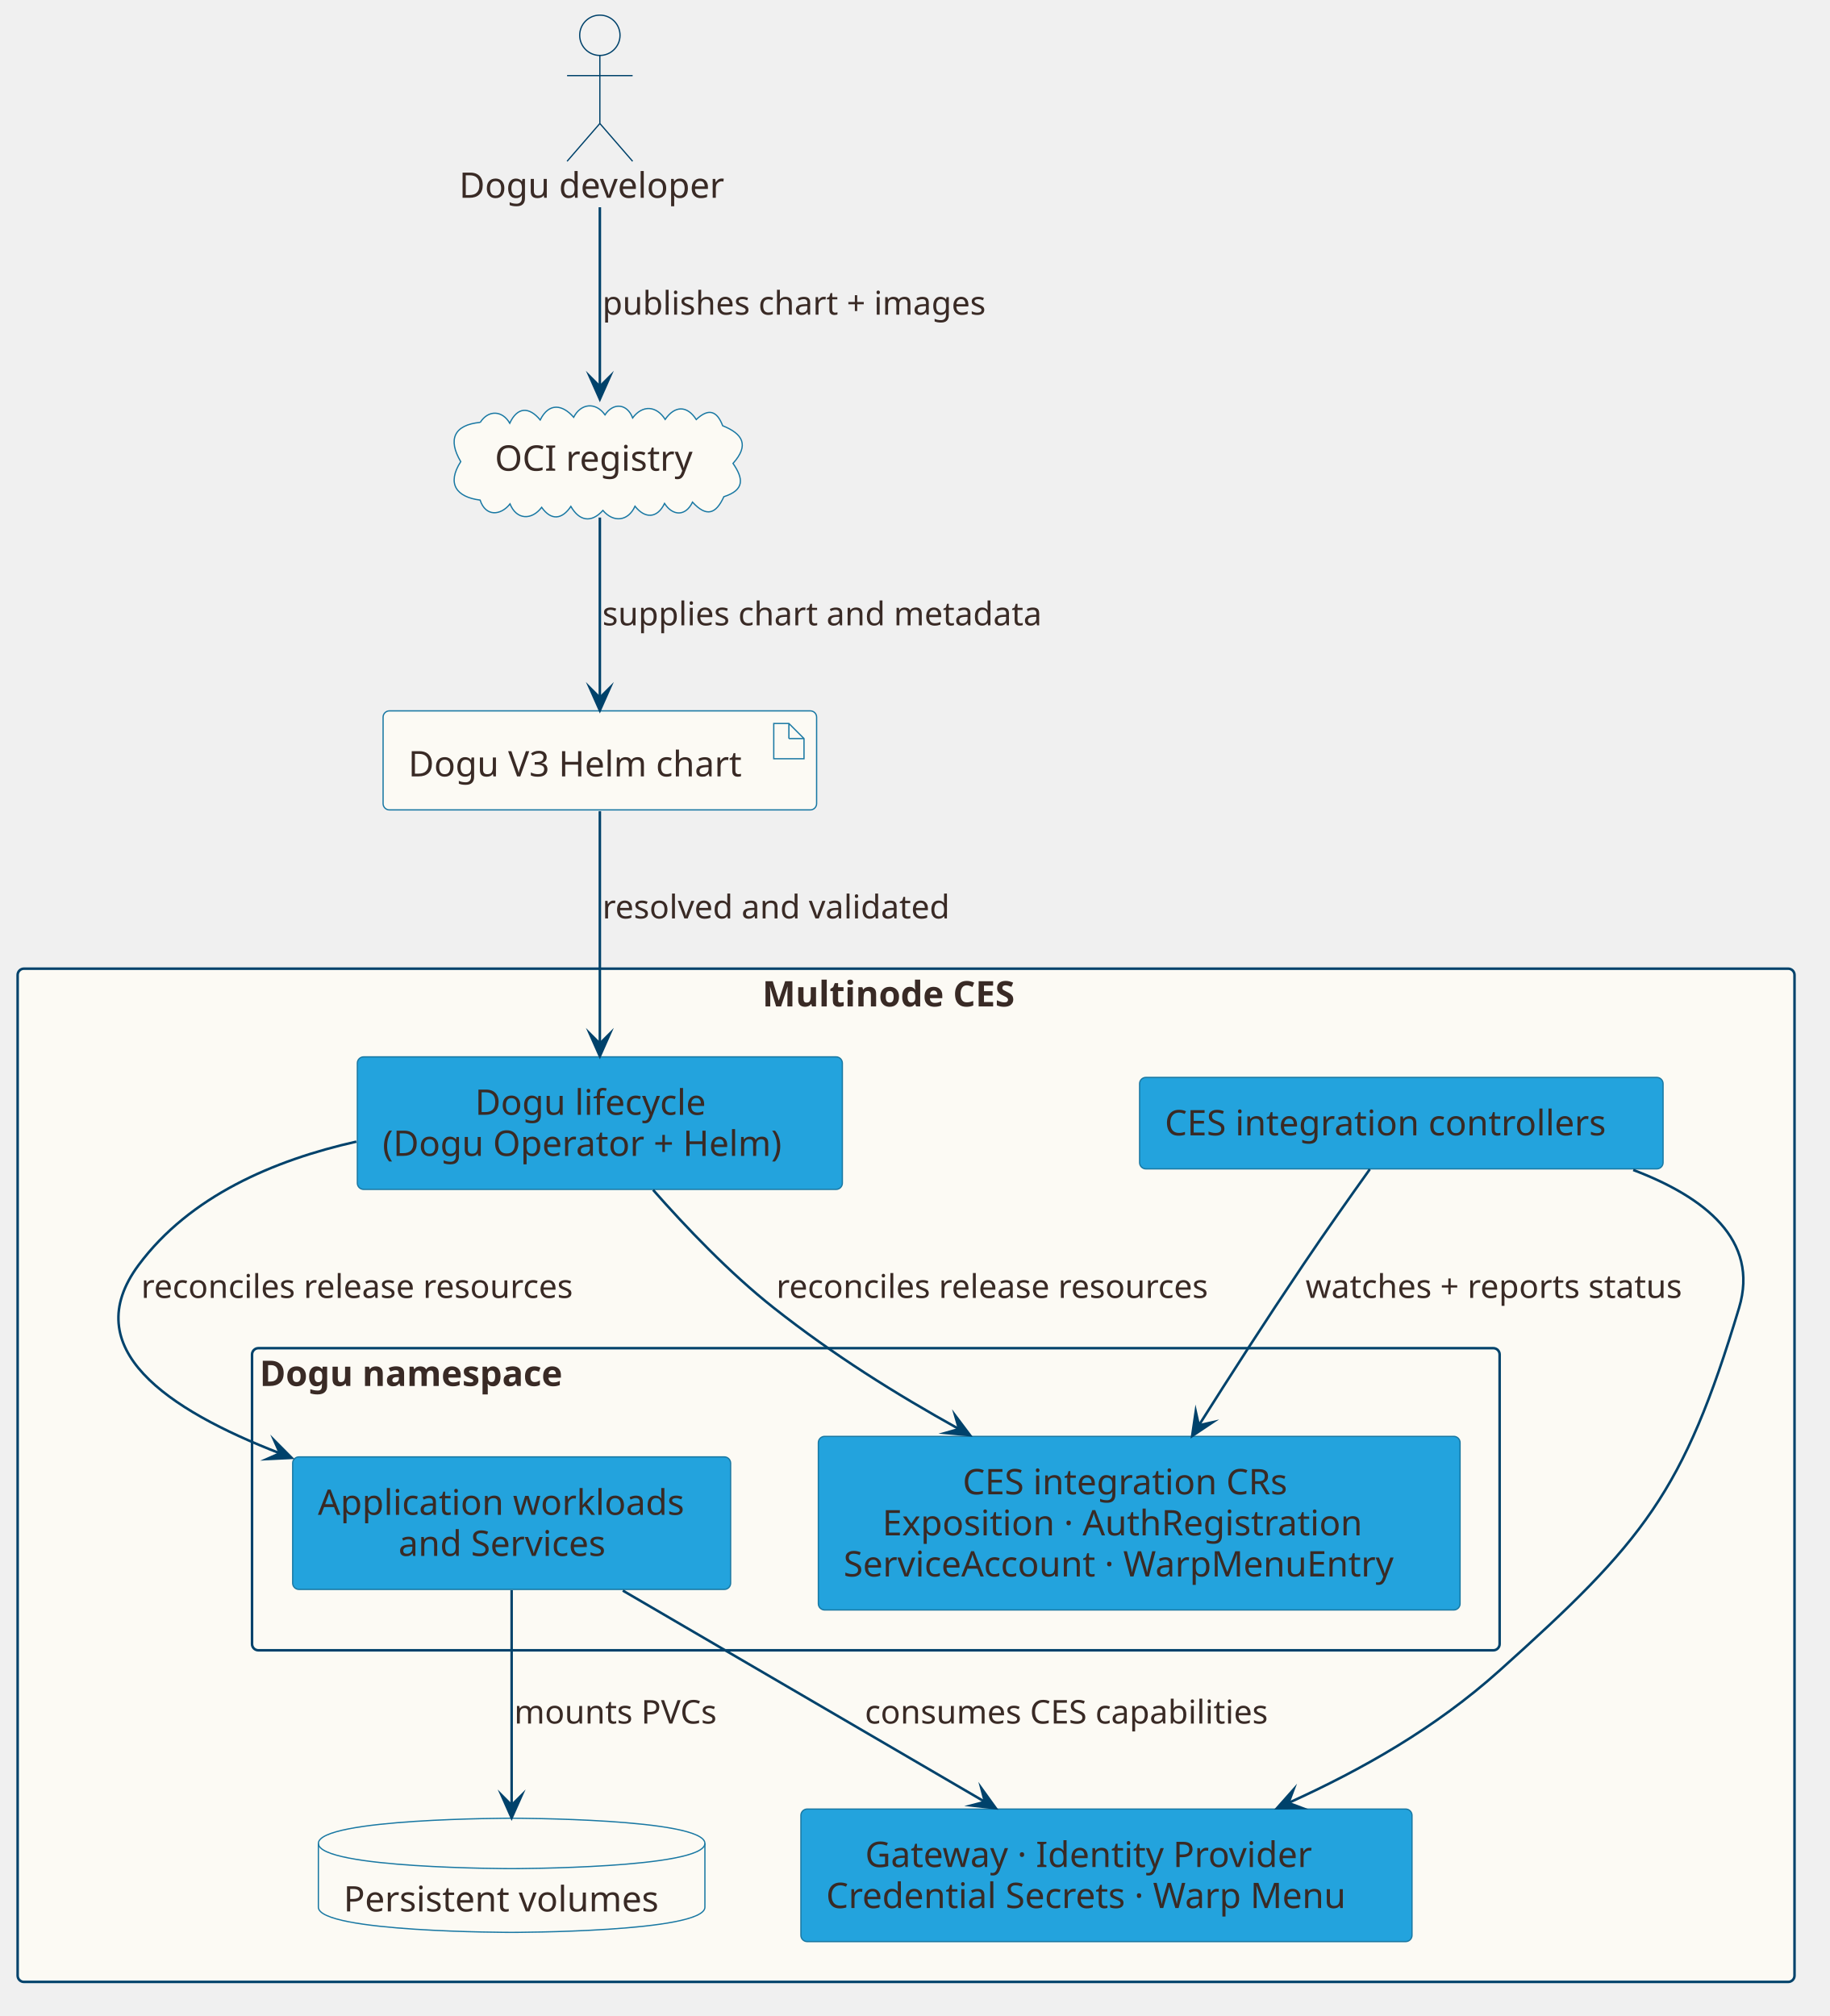
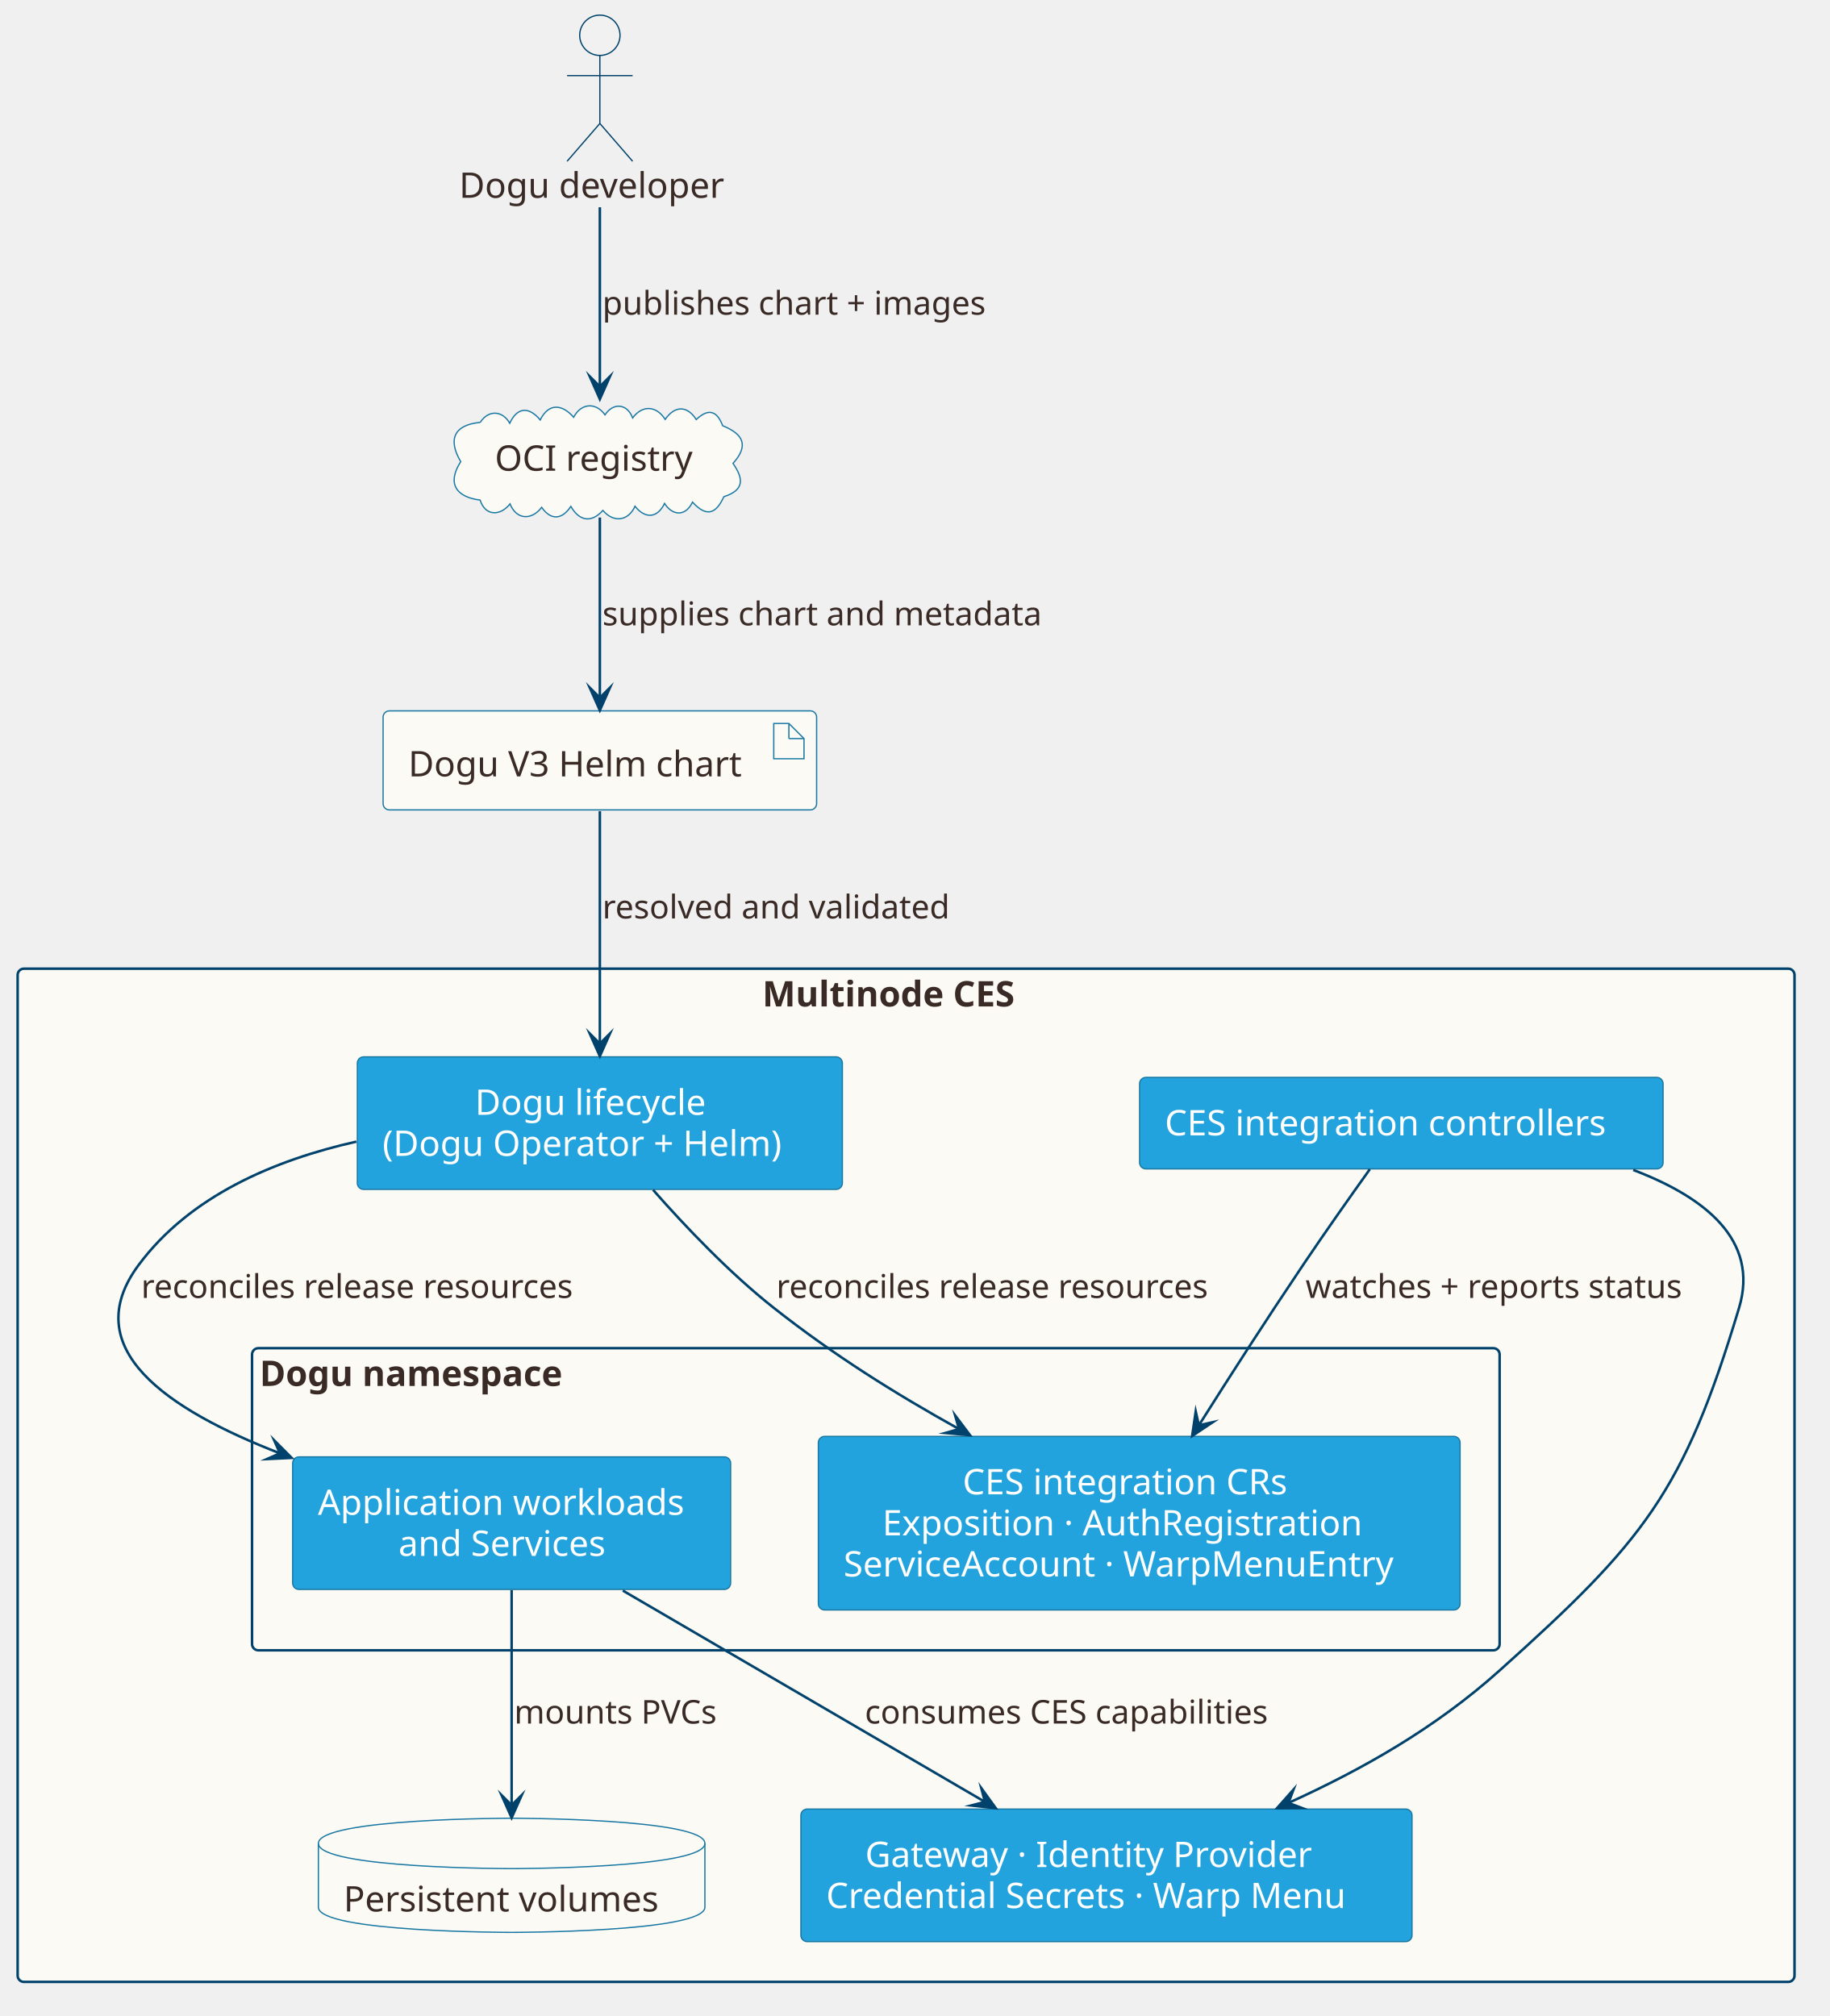
<svg xmlns="http://www.w3.org/2000/svg" contentStyleType="text/css" data-diagram-type="DESCRIPTION" height="800px" preserveAspectRatio="none" style="width:726px;height:800px;background:#FFFFFF;" version="1.1" viewBox="0 0 726 800" width="726px" zoomAndPan="magnify">
  <defs />
  <g>
    <g class="cluster" data-qualified-name="Multinode CES" data-source-line="51" id="ent0004">
      <rect fill="#FCFAF4" height="402.08" rx="2.5" ry="2.5" style="stroke:#00426B;stroke-width:1;" width="705" x="7" y="384.39" />
      <text fill="#392A25" font-family="sans-serif" font-size="14" font-weight="700" lengthAdjust="spacing" textLength="114.085" x="302.457" y="399.385">Multinode CES</text>
    </g>
    <g class="cluster" data-qualified-name="Multinode CES.Dogu namespace" data-source-line="54" id="ent0006">
      <rect fill="#FCFAF4" height="119.89" rx="2.5" ry="2.5" style="stroke:#00426B;stroke-width:1;" width="495" x="100" y="534.99" />
      <text fill="#392A25" font-family="sans-serif" font-size="14" font-weight="700" lengthAdjust="spacing" textLength="135.194" x="103" y="549.985">Dogu namespace</text>
    </g>
    <g class="entity" data-qualified-name="Multinode CES.lifecycle" data-source-line="52" id="ent0005">
      <rect fill="#23A3DD" height="52.594" rx="2.5" ry="2.5" style="stroke:#1978A3;stroke-width:0.5;" width="192.443" x="141.78" y="419.39" />
-       <text fill="#392A25" font-family="sans-serif" font-size="14" lengthAdjust="spacing" textLength="99.06" x="188.472" y="442.385">Dogu lifecycle</text>
-       <text fill="#392A25" font-family="sans-serif" font-size="14" lengthAdjust="spacing" textLength="172.443" x="151.78" y="458.682">(Dogu Operator + Helm)</text>
+       <text fill="#FFFFFF" font-family="sans-serif" font-size="14" lengthAdjust="spacing" textLength="99.06" x="188.472" y="442.385">Dogu lifecycle</text>
+       <text fill="#FFFFFF" font-family="sans-serif" font-size="14" lengthAdjust="spacing" textLength="172.443" x="151.78" y="458.682">(Dogu Operator + Helm)</text>
    </g>
    <g class="entity" data-qualified-name="Multinode CES.controllers" data-source-line="59" id="ent0009">
      <rect fill="#23A3DD" height="36.297" rx="2.5" ry="2.5" style="stroke:#1978A3;stroke-width:0.5;" width="207.701" x="452.15" y="427.54" />
-       <text fill="#392A25" font-family="sans-serif" font-size="14" lengthAdjust="spacing" textLength="187.701" x="462.15" y="450.535">CES integration controllers</text>
+       <text fill="#FFFFFF" font-family="sans-serif" font-size="14" lengthAdjust="spacing" textLength="187.701" x="462.15" y="450.535">CES integration controllers</text>
    </g>
    <g class="entity" data-qualified-name="Multinode CES.services" data-source-line="60" id="ent0010">
      <rect fill="#23A3DD" height="52.594" rx="2.5" ry="2.5" style="stroke:#1978A3;stroke-width:0.5;" width="242.469" x="317.77" y="717.88" />
-       <text fill="#392A25" font-family="sans-serif" font-size="14" lengthAdjust="spacing" textLength="191.495" x="343.257" y="740.875">Gateway · Identity Provider</text>
-       <text fill="#392A25" font-family="sans-serif" font-size="14" lengthAdjust="spacing" textLength="222.469" x="327.77" y="757.172">Credential Secrets · Warp Menu</text>
+       <text fill="#FFFFFF" font-family="sans-serif" font-size="14" lengthAdjust="spacing" textLength="191.495" x="343.257" y="740.875">Gateway · Identity Provider</text>
+       <text fill="#FFFFFF" font-family="sans-serif" font-size="14" lengthAdjust="spacing" textLength="222.469" x="327.77" y="757.172">Credential Secrets · Warp Menu</text>
    </g>
    <g class="entity" data-qualified-name="Multinode CES.storage" data-source-line="61" id="ent0011">
      <path d="M126.32,731.52 C126.32,721.52 203.001,721.52 203.001,721.52 C203.001,721.52 279.682,721.52 279.682,731.52 L279.682,756.817 C279.682,766.817 203.001,766.817 203.001,766.817 C203.001,766.817 126.32,766.817 126.32,756.817 L126.32,731.52" fill="#FCFAF4" style="stroke:#1978A3;stroke-width:0.5;" />
      <path d="M126.32,731.52 C126.32,741.52 203.001,741.52 203.001,741.52 C203.001,741.52 279.682,741.52 279.682,731.52" fill="none" style="stroke:#1978A3;stroke-width:0.5;" />
      <text fill="#392A25" font-family="sans-serif" font-size="14" lengthAdjust="spacing" textLength="133.362" x="136.32" y="758.515">Persistent volumes</text>
    </g>
    <g class="entity" data-qualified-name="Multinode CES.Dogu namespace.workloads" data-source-line="55" id="ent0007">
      <rect fill="#23A3DD" height="52.594" rx="2.5" ry="2.5" style="stroke:#1978A3;stroke-width:0.5;" width="173.768" x="116.12" y="578.13" />
-       <text fill="#392A25" font-family="sans-serif" font-size="14" lengthAdjust="spacing" textLength="153.768" x="126.12" y="601.125">Application workloads</text>
-       <text fill="#392A25" font-family="sans-serif" font-size="14" lengthAdjust="spacing" textLength="89.824" x="158.092" y="617.422">and Services</text>
+       <text fill="#FFFFFF" font-family="sans-serif" font-size="14" lengthAdjust="spacing" textLength="153.768" x="126.12" y="601.125">Application workloads</text>
+       <text fill="#FFFFFF" font-family="sans-serif" font-size="14" lengthAdjust="spacing" textLength="89.824" x="158.092" y="617.422">and Services</text>
    </g>
    <g class="entity" data-qualified-name="Multinode CES.Dogu namespace.crs" data-source-line="56" id="ent0008">
      <rect fill="#23A3DD" height="68.891" rx="2.5" ry="2.5" style="stroke:#1978A3;stroke-width:0.5;" width="254.616" x="324.69" y="569.99" />
-       <text fill="#392A25" font-family="sans-serif" font-size="14" lengthAdjust="spacing" textLength="140.109" x="381.943" y="592.985">CES integration CRs</text>
-       <text fill="#392A25" font-family="sans-serif" font-size="14" lengthAdjust="spacing" textLength="203.8" x="350.098" y="609.282">Exposition · AuthRegistration</text>
-       <text fill="#392A25" font-family="sans-serif" font-size="14" lengthAdjust="spacing" textLength="234.616" x="334.69" y="625.579">ServiceAccount · WarpMenuEntry</text>
+       <text fill="#FFFFFF" font-family="sans-serif" font-size="14" lengthAdjust="spacing" textLength="140.109" x="381.943" y="592.985">CES integration CRs</text>
+       <text fill="#FFFFFF" font-family="sans-serif" font-size="14" lengthAdjust="spacing" textLength="203.8" x="350.098" y="609.282">Exposition · AuthRegistration</text>
+       <text fill="#FFFFFF" font-family="sans-serif" font-size="14" lengthAdjust="spacing" textLength="234.616" x="334.69" y="625.579">ServiceAccount · WarpMenuEntry</text>
    </g>
    <g class="entity" data-qualified-name="developer" data-source-line="47" id="ent0001">
      <ellipse cx="238.002" cy="14" fill="#F1F1F1" rx="8" ry="8" style="stroke:#00426B;stroke-width:0.5;" />
      <path d="M238.002,22 L238.002,49 M225.002,30 L251.002,30 M238.002,49 L225.002,64 M238.002,49 L251.002,64" fill="none" style="stroke:#00426B;stroke-width:0.5;" />
      <text fill="#392A25" font-family="sans-serif" font-size="14" lengthAdjust="spacing" textLength="111.665" x="182.17" y="78.495">Dogu developer</text>
    </g>
    <g class="entity" data-qualified-name="registry" data-source-line="48" id="ent0002">
      <path d="M190.546,167.611 C193.763,162.585 199.323,162.824 202.251,167.945 C205.309,161.333 210.001,161.398 214.335,166.646 C217.798,159.688 223.179,160.482 227.607,165.583 C230.476,160.026 236.342,159.433 240.042,164.623 C243.382,159.596 248.859,160.158 251.011,165.84 C254.94,160.572 260.475,161 263.916,166.43 C267.682,161.014 272.539,160.734 276.255,166.484 C281.024,161.955 284.443,162.897 286.734,168.94 C294.783,172.196 297.318,176.649 290.834,183.891 C295.033,189.976 295.451,194.448 287.199,197.109 C283.994,204.148 280.215,205.197 274.766,199.259 C272.038,204.988 266.905,204.79 263.667,199.786 C260.761,205.806 255.887,205.86 251.946,200.89 C249.227,206.916 243.358,207.473 239.213,202.547 C234.539,207.724 229.804,206.709 226.497,200.956 C223.024,206.144 218.725,206.708 214.911,201.331 C211.027,206.453 204.973,206.441 202.354,199.962 C198.72,204.614 192.677,205.147 190.492,198.448 C181.07,197.259 177.175,191.96 182.804,183.189 C177.636,174.423 180.067,168.601 190.546,167.611" fill="#FCFAF4" style="stroke:#1978A3;stroke-width:0.5;" />
      <text fill="#392A25" font-family="sans-serif" font-size="14" lengthAdjust="spacing" textLength="83.344" x="196.33" y="186.795">OCI registry</text>
    </g>
    <g class="entity" data-qualified-name="chart" data-source-line="49" id="ent0003">
      <rect fill="#FCFAF4" height="39.297" rx="2.5" ry="2.5" style="stroke:#1978A3;stroke-width:0.5;" width="172.003" x="152" y="282.09" />
      <polygon fill="#FCFAF4" points="307.003,287.09,307.003,301.09,319.003,301.09,319.003,293.09,313.003,287.09,307.003,287.09" style="stroke:#1978A3;stroke-width:0.5;stroke-linejoin:miter;stroke-miterlimit:10;" />
      <line style="stroke:#1978A3;stroke-width:0.5;" x1="313.003" x2="313.003" y1="287.09" y2="293.09" />
      <line style="stroke:#1978A3;stroke-width:0.5;" x1="319.003" x2="313.003" y1="293.09" y2="293.09" />
      <text fill="#392A25" font-family="sans-serif" font-size="14" lengthAdjust="spacing" textLength="142.003" x="162" y="308.085">Dogu V3 Helm chart</text>
    </g>
    <g class="link" data-entity-1="ent0001" data-entity-2="ent0002" data-link-type="dependency" data-source-line="64" id="lnk12">
      <path d="M238,82.25 C238,106.68 238,132.71 238,153.39" fill="none" id="developer-to-registry" style="stroke:#00426B;stroke-width:1;" />
      <polygon fill="#00426B" points="238,158.39,242,149.39,238,153.39,234,149.39,238,158.39" style="stroke:#00426B;stroke-width:1;stroke-linejoin:miter;stroke-miterlimit:10;" />
      <text fill="#392A25" font-family="sans-serif" font-size="13" lengthAdjust="spacing" textLength="170.231" x="239" y="124.867"> publishes chart + images</text>
    </g>
    <g class="link" data-entity-1="ent0002" data-entity-2="ent0003" data-link-type="dependency" data-source-line="65" id="lnk13">
      <path d="M238,205.38 C238,227.54 238,256.06 238,276.89" fill="none" id="registry-to-chart" style="stroke:#00426B;stroke-width:1;" />
      <polygon fill="#00426B" points="238,281.89,242,272.89,238,276.89,234,272.89,238,281.89" style="stroke:#00426B;stroke-width:1;stroke-linejoin:miter;stroke-miterlimit:10;" />
      <text fill="#392A25" font-family="sans-serif" font-size="13" lengthAdjust="spacing" textLength="191.299" x="239" y="248.157"> supplies chart and metadata</text>
    </g>
    <g class="link" data-entity-1="ent0003" data-entity-2="ent0005" data-link-type="dependency" data-source-line="66" id="lnk14">
      <path d="M238,321.89 C238,347.01 238,386.19 238,414.14" fill="none" id="chart-to-lifecycle" style="stroke:#00426B;stroke-width:1;" />
      <polygon fill="#00426B" points="238,419.14,242,410.14,238,414.14,234,410.14,238,419.14" style="stroke:#00426B;stroke-width:1;stroke-linejoin:miter;stroke-miterlimit:10;" />
      <text fill="#392A25" font-family="sans-serif" font-size="13" lengthAdjust="spacing" textLength="152.928" x="239" y="364.457"> resolved and validated</text>
    </g>
    <g class="link" data-entity-1="ent0005" data-entity-2="ent0007" data-link-type="dependency" data-source-line="67" id="lnk15">
      <path d="M141.39,453.03 C108.66,460.37 75.28,474.67 55,501.99 C30.39,535.12 66.248,559.332 111.058,576.712" fill="none" id="lifecycle-to-workloads" style="stroke:#00426B;stroke-width:1;" />
      <polygon fill="#00426B" points="115.72,578.52,108.775,571.536,111.058,576.712,105.883,578.995,115.72,578.52" style="stroke:#00426B;stroke-width:1;stroke-linejoin:miter;stroke-miterlimit:10;" />
      <text fill="#392A25" font-family="sans-serif" font-size="13" lengthAdjust="spacing" textLength="189.484" x="56" y="515.057"> reconciles release resources</text>
    </g>
    <g class="link" data-entity-1="ent0005" data-entity-2="ent0008" data-link-type="dependency" data-source-line="68" id="lnk16">
      <path d="M259.12,472.18 C272.05,486.87 289.43,505.12 307,518.99 C330.9,537.84 355.08,552.949 380.5,567.09" fill="none" id="lifecycle-to-crs" style="stroke:#00426B;stroke-width:1;" />
      <polygon fill="#00426B" points="384.87,569.52,378.949,561.649,380.5,567.09,375.06,568.641,384.87,569.52" style="stroke:#00426B;stroke-width:1;stroke-linejoin:miter;stroke-miterlimit:10;" />
      <text fill="#392A25" font-family="sans-serif" font-size="13" lengthAdjust="spacing" textLength="189.484" x="308" y="515.057"> reconciles release resources</text>
    </g>
    <g class="link" data-entity-1="ent0009" data-entity-2="ent0008" data-link-type="dependency" data-source-line="69" id="lnk17">
      <path d="M543.5,463.98 C535.75,474.82 525.65,489.12 517,501.99 C501.94,524.38 488.22,545.733 475.67,565.603" fill="none" id="controllers-to-crs" style="stroke:#00426B;stroke-width:1;" />
      <polygon fill="#00426B" points="473,569.83,481.188,564.357,475.67,565.603,474.424,560.085,473,569.83" style="stroke:#00426B;stroke-width:1;stroke-linejoin:miter;stroke-miterlimit:10;" />
      <text fill="#392A25" font-family="sans-serif" font-size="13" lengthAdjust="spacing" textLength="167.984" x="518" y="515.057"> watches + reports status</text>
    </g>
    <g class="link" data-entity-1="ent0009" data-entity-2="ent0010" data-link-type="dependency" data-source-line="70" id="lnk18">
      <path d="M648.01,464.27 C676.27,474.98 698.1,492.02 690,518.99 C667.96,592.38 652.04,611.7 595,662.88 C569.38,685.86 540.532,702.131 511.222,715.451" fill="none" id="controllers-to-services" style="stroke:#00426B;stroke-width:1;" />
      <polygon fill="#00426B" points="506.67,717.52,516.519,717.438,511.222,715.451,513.209,710.155,506.67,717.52" style="stroke:#00426B;stroke-width:1;stroke-linejoin:miter;stroke-miterlimit:10;" />
    </g>
    <g class="link" data-entity-1="ent0007" data-entity-2="ent0011" data-link-type="dependency" data-source-line="71" id="lnk19">
      <path d="M203,631.02 C203,657 203,691.81 203,716.35" fill="none" id="workloads-to-storage" style="stroke:#00426B;stroke-width:1;" />
      <polygon fill="#00426B" points="203,721.35,207,712.35,203,716.35,199,712.35,203,721.35" style="stroke:#00426B;stroke-width:1;stroke-linejoin:miter;stroke-miterlimit:10;" />
      <text fill="#392A25" font-family="sans-serif" font-size="13" lengthAdjust="spacing" textLength="89.813" x="204" y="683.947"> mounts PVCs</text>
    </g>
    <g class="link" data-entity-1="ent0007" data-entity-2="ent0010" data-link-type="dependency" data-source-line="72" id="lnk20">
      <path d="M247.11,631.18 C289.4,655.86 348.562,690.39 390.782,715.03" fill="none" id="workloads-to-services" style="stroke:#00426B;stroke-width:1;" />
      <polygon fill="#00426B" points="395.1,717.55,389.343,709.559,390.782,715.03,385.311,716.468,395.1,717.55" style="stroke:#00426B;stroke-width:1;stroke-linejoin:miter;stroke-miterlimit:10;" />
      <text fill="#392A25" font-family="sans-serif" font-size="13" lengthAdjust="spacing" textLength="177.626" x="343.14" y="683.947"> consumes CES capabilities</text>
    </g>
  </g>
</svg>
